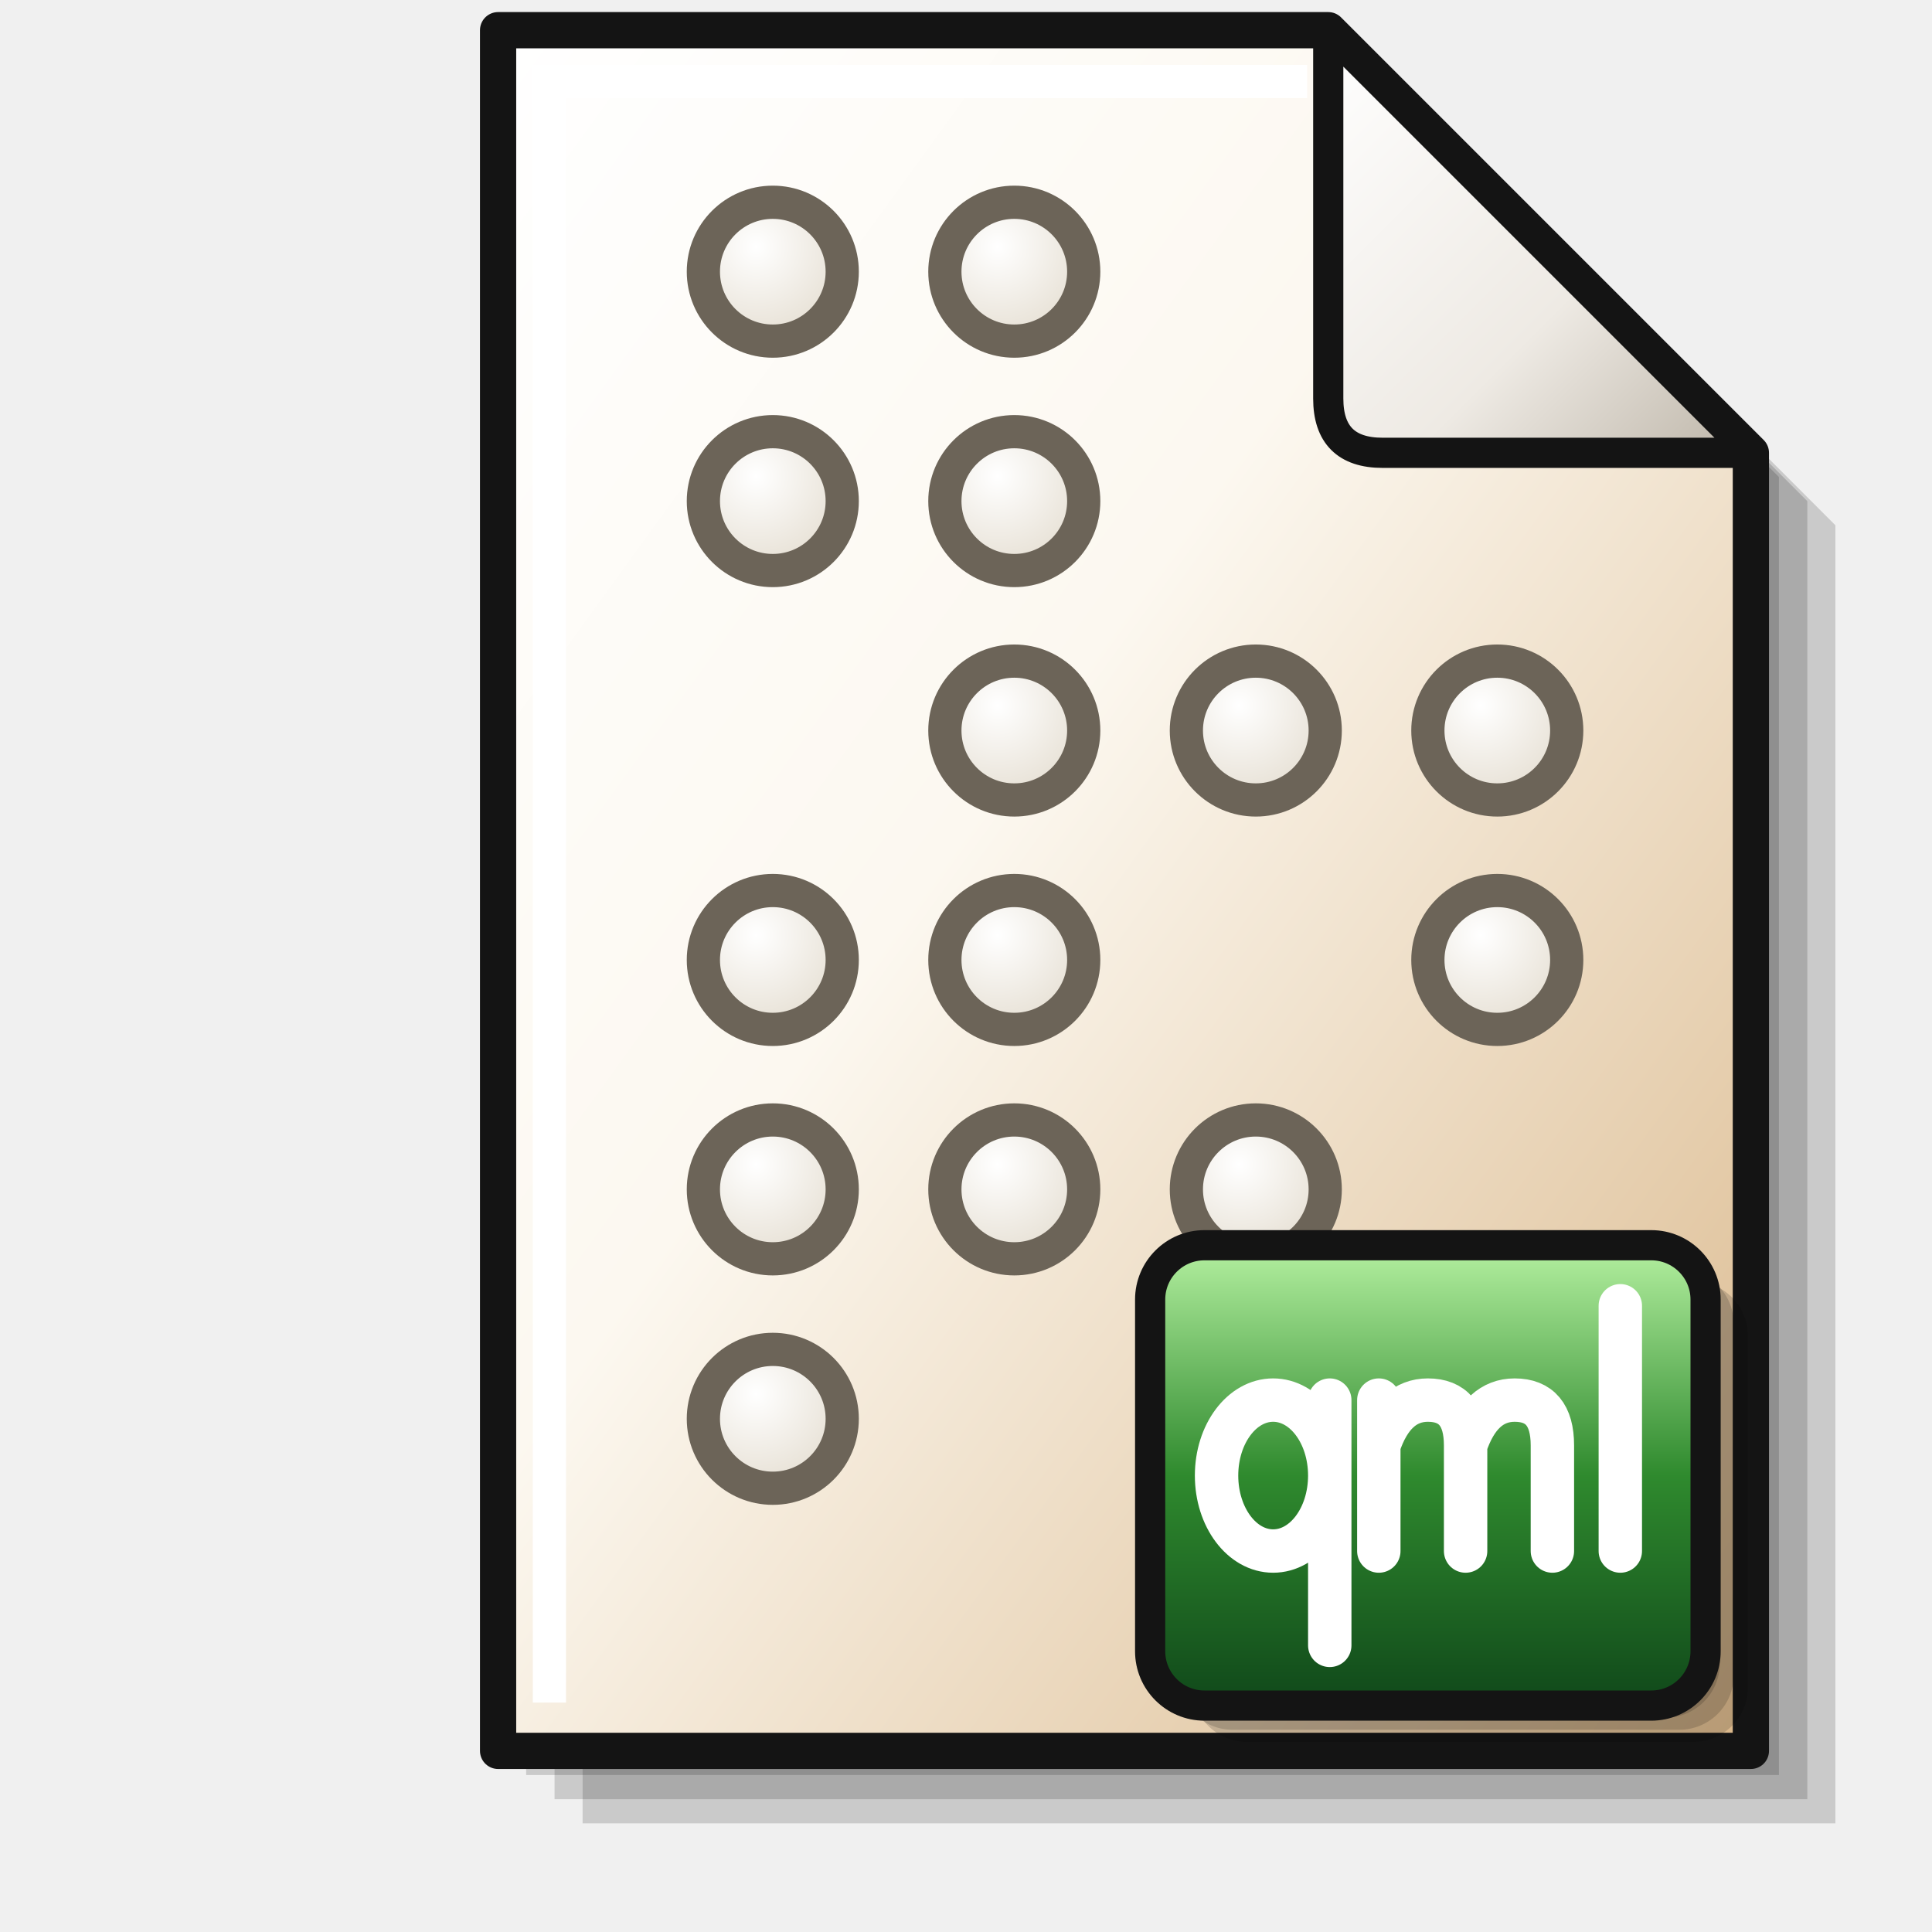
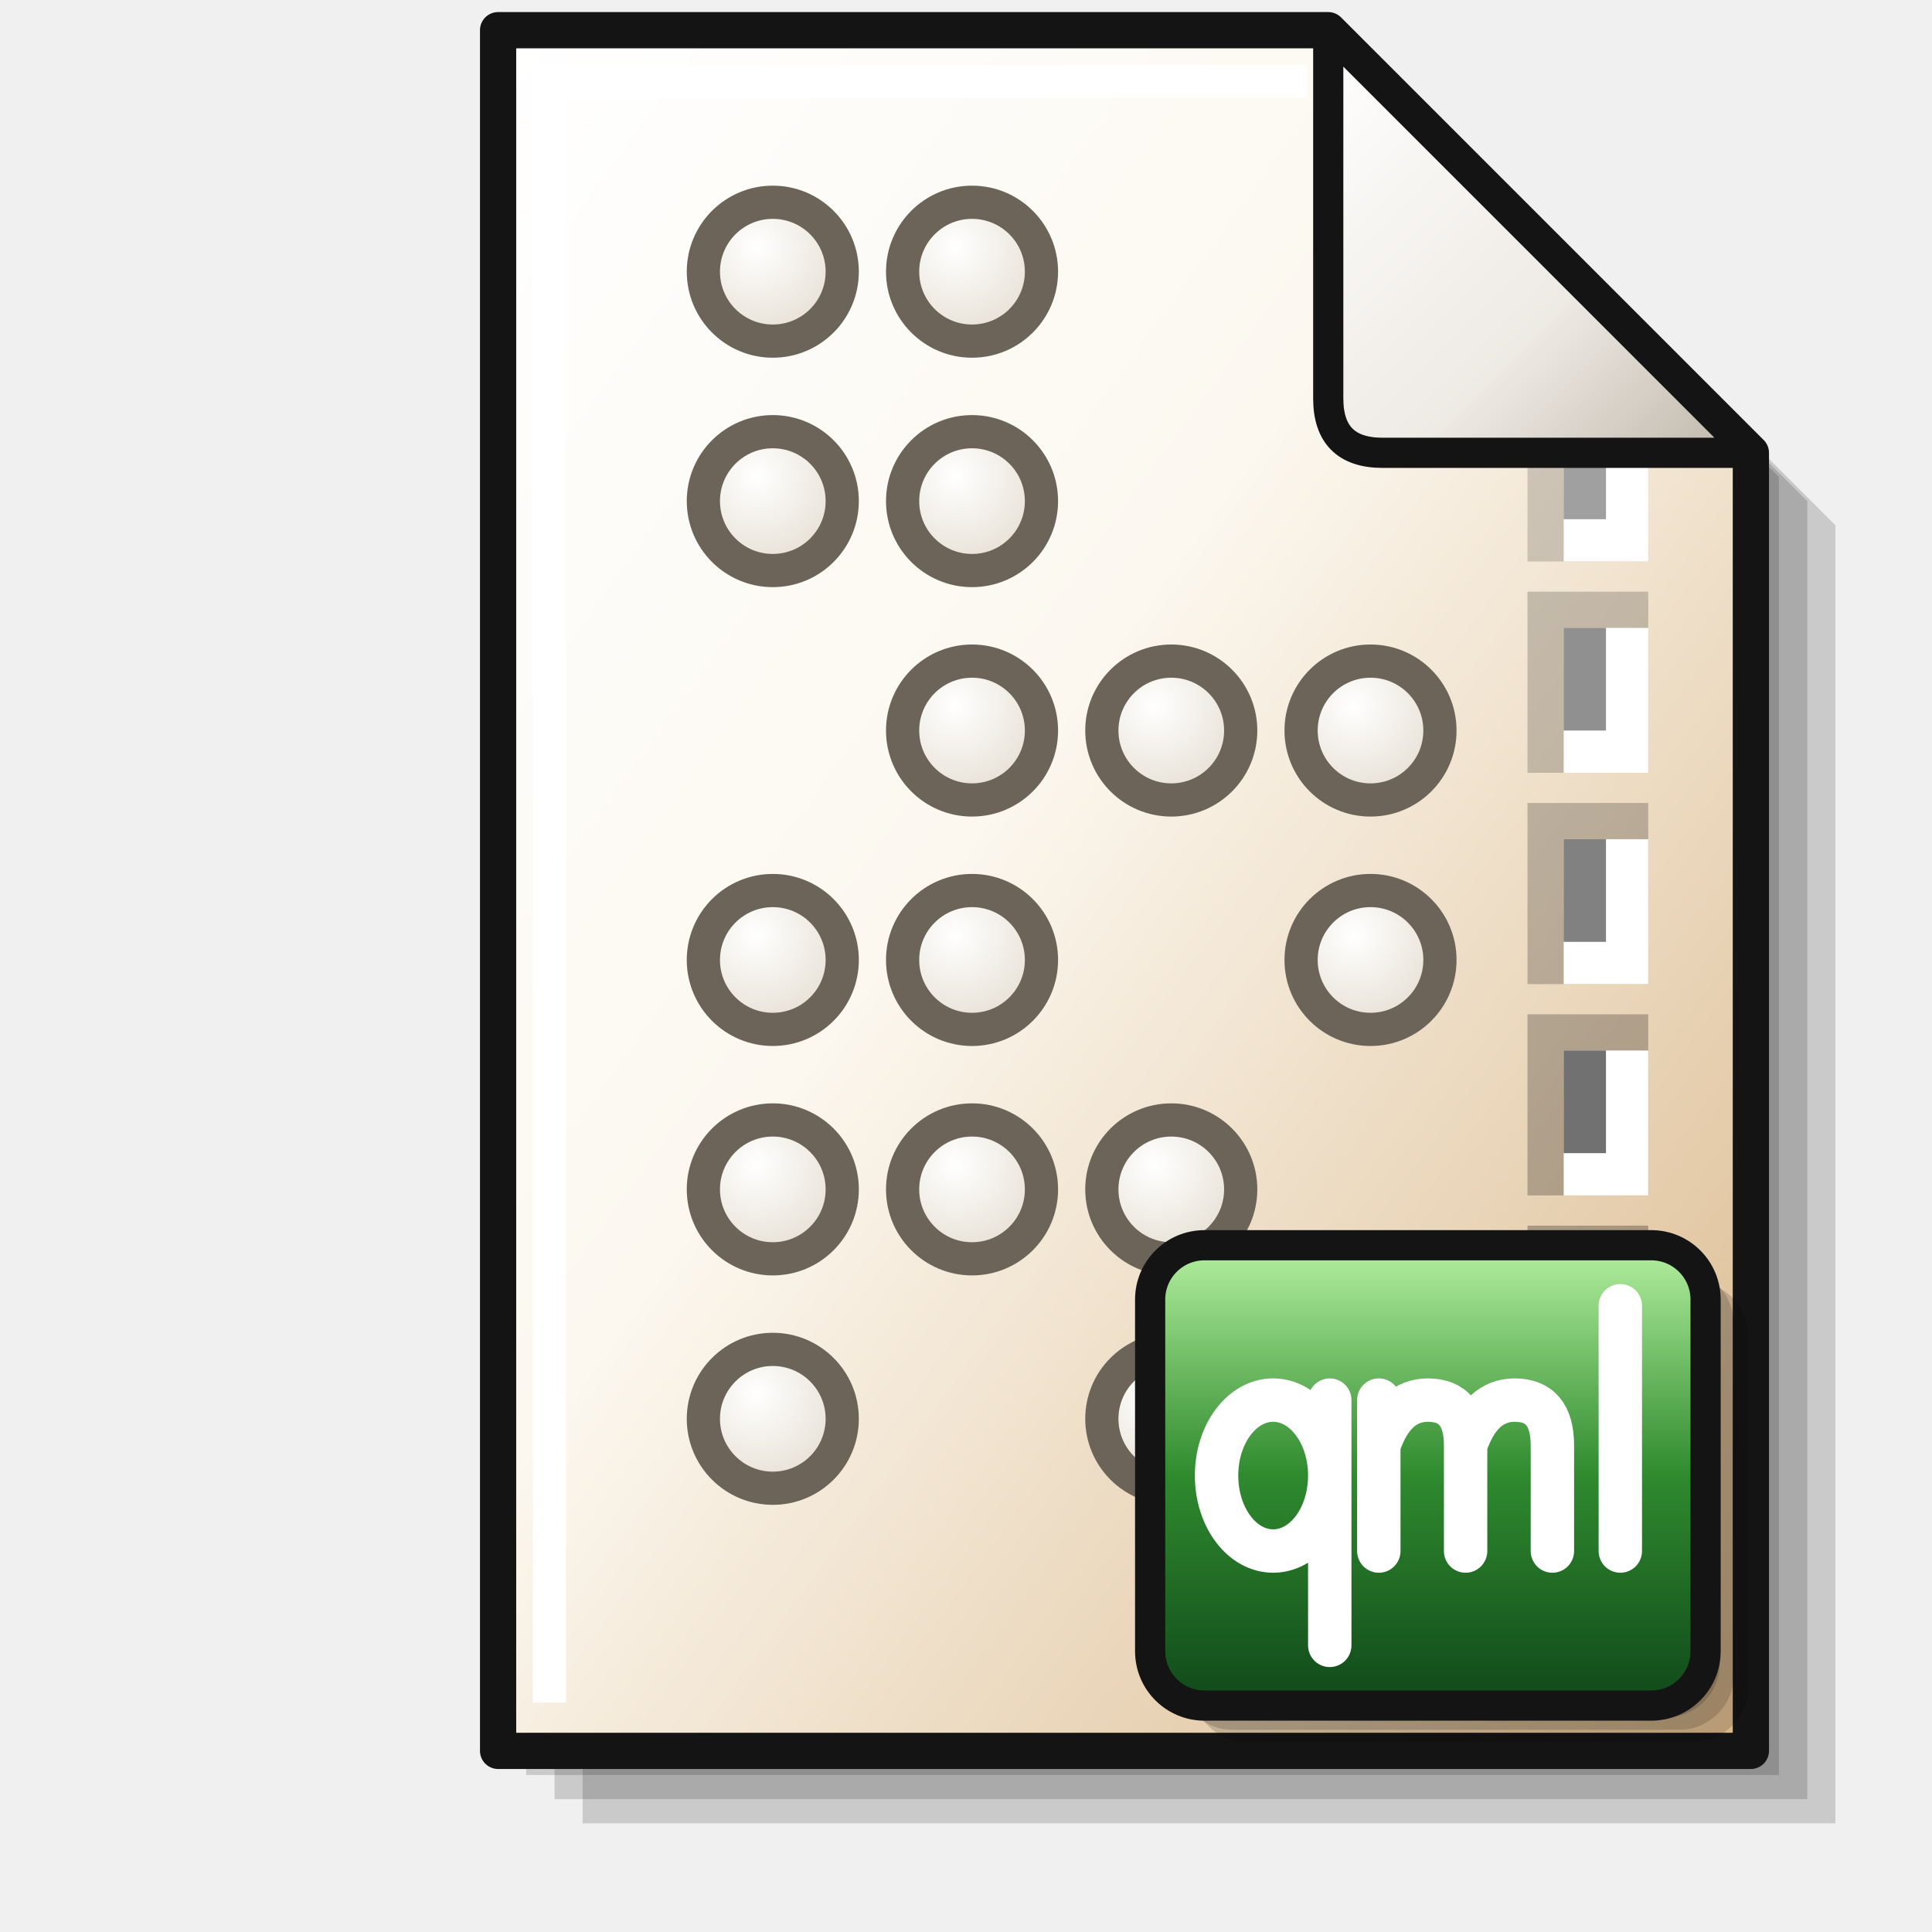
<svg xmlns="http://www.w3.org/2000/svg" width="64" height="64" viewBox="0 0 64 64">
  <defs>
    <linearGradient id="l1" x1="0" y1="0" x2="1" y2="1">
      <stop offset="0" stop-color="#ffffff" />
      <stop offset="0.42" stop-color="#fcf8f0" />
      <stop offset="1" stop-color="#d9b688" />
    </linearGradient>
    <linearGradient id="l2" x1="0" y1="0" x2="1" y2="1">
      <stop offset="0" stop-color="#ffffff" />
      <stop offset="0.6" stop-color="#eeeae4" />
      <stop offset="1" stop-color="#bdb5a8" />
    </linearGradient>
    <radialGradient id="r3" cx="0.38" cy="0.32" r="0.75" fx="0.38" fy="0.32">
      <stop offset="0" stop-color="#ffffff" />
      <stop offset="1" stop-color="#e4ddd0" />
    </radialGradient>
    <radialGradient id="r4" cx="0.38" cy="0.32" r="0.75" fx="0.38" fy="0.32">
      <stop offset="0" stop-color="#ffffff" />
      <stop offset="1" stop-color="#e4ddd0" />
    </radialGradient>
    <radialGradient id="r5" cx="0.38" cy="0.32" r="0.75" fx="0.38" fy="0.32">
      <stop offset="0" stop-color="#ffffff" />
      <stop offset="1" stop-color="#e4ddd0" />
    </radialGradient>
    <radialGradient id="r6" cx="0.38" cy="0.32" r="0.75" fx="0.38" fy="0.32">
      <stop offset="0" stop-color="#ffffff" />
      <stop offset="1" stop-color="#e4ddd0" />
    </radialGradient>
    <radialGradient id="r7" cx="0.38" cy="0.32" r="0.75" fx="0.38" fy="0.32">
      <stop offset="0" stop-color="#ffffff" />
      <stop offset="1" stop-color="#e4ddd0" />
    </radialGradient>
    <radialGradient id="r8" cx="0.38" cy="0.32" r="0.75" fx="0.38" fy="0.32">
      <stop offset="0" stop-color="#ffffff" />
      <stop offset="1" stop-color="#e4ddd0" />
    </radialGradient>
    <radialGradient id="r9" cx="0.38" cy="0.32" r="0.75" fx="0.38" fy="0.32">
      <stop offset="0" stop-color="#ffffff" />
      <stop offset="1" stop-color="#e4ddd0" />
    </radialGradient>
    <radialGradient id="r10" cx="0.38" cy="0.32" r="0.75" fx="0.38" fy="0.32">
      <stop offset="0" stop-color="#ffffff" />
      <stop offset="1" stop-color="#e4ddd0" />
    </radialGradient>
    <radialGradient id="r11" cx="0.38" cy="0.32" r="0.75" fx="0.38" fy="0.32">
      <stop offset="0" stop-color="#ffffff" />
      <stop offset="1" stop-color="#e4ddd0" />
    </radialGradient>
    <radialGradient id="r12" cx="0.38" cy="0.32" r="0.75" fx="0.38" fy="0.32">
      <stop offset="0" stop-color="#ffffff" />
      <stop offset="1" stop-color="#e4ddd0" />
    </radialGradient>
    <radialGradient id="r13" cx="0.38" cy="0.32" r="0.75" fx="0.38" fy="0.32">
      <stop offset="0" stop-color="#ffffff" />
      <stop offset="1" stop-color="#e4ddd0" />
    </radialGradient>
    <radialGradient id="r14" cx="0.38" cy="0.32" r="0.75" fx="0.38" fy="0.32">
      <stop offset="0" stop-color="#ffffff" />
      <stop offset="1" stop-color="#e4ddd0" />
    </radialGradient>
    <radialGradient id="r15" cx="0.38" cy="0.32" r="0.75" fx="0.38" fy="0.32">
      <stop offset="0" stop-color="#ffffff" />
      <stop offset="1" stop-color="#e4ddd0" />
    </radialGradient>
    <radialGradient id="r16" cx="0.38" cy="0.32" r="0.75" fx="0.38" fy="0.32">
      <stop offset="0" stop-color="#ffffff" />
      <stop offset="1" stop-color="#e4ddd0" />
    </radialGradient>
    <radialGradient id="r17" cx="0.38" cy="0.32" r="0.75" fx="0.38" fy="0.32">
      <stop offset="0" stop-color="#ffffff" />
      <stop offset="1" stop-color="#e4ddd0" />
    </radialGradient>
    <radialGradient id="r18" cx="0.38" cy="0.32" r="0.75" fx="0.38" fy="0.32">
      <stop offset="0" stop-color="#ffffff" />
      <stop offset="1" stop-color="#e4ddd0" />
    </radialGradient>
    <linearGradient id="l19" x1="0" y1="0" x2="0" y2="1">
      <stop offset="0" stop-color="#b4f0a0" />
      <stop offset="0.5" stop-color="#2f8a2e" />
      <stop offset="1" stop-color="#10481a" />
    </linearGradient>
  </defs>
  <g>
    <path d="M16.5,1H44L58,15V58H16.5Z" fill="#000" fill-opacity="0.160" transform="translate(0.93,0.80)" />
    <path d="M16.5,1H44L58,15V58H16.5Z" fill="#000" fill-opacity="0.160" transform="translate(1.87,1.60)" />
    <path d="M16.5,1H44L58,15V58H16.5Z" fill="#000" fill-opacity="0.160" transform="translate(2.80,2.40)" />
  </g>
  <path d="M16.5,1H44L58,15V58H16.5Z" fill="url(#l1)" stroke="#141414" stroke-width="1.2" stroke-linejoin="round" />
  <path d="M18.2,56.4V2.7H43.3" fill="none" stroke="#fff" stroke-width="1.1" />
+   <path d="M50.6,12.6h4.0v6.0h-4.0Z" fill="#000" fill-opacity="0.165" />
+   <path d="M51.8,13.8h2.8v4.8h-2.8Z" fill="#fff" />
+   <path d="M51.8,13.8h1.4v3.4h-1.4Z" fill="#000" fill-opacity="0.374" />
+   <path d="M50.6,19.6h4.0v6.0h-4.0Z" fill="#000" fill-opacity="0.192" />
+   <path d="M51.8,20.8h2.8v4.8h-2.8Z" fill="#fff" />
+   <path d="M51.8,20.8h1.4v3.4h-1.4Z" fill="#000" fill-opacity="0.435" />
+   <path d="M50.6,26.6h4.0v6.0h-4.0Z" fill="#000" fill-opacity="0.219" />
+   <path d="M51.8,27.8h2.8v4.8h-2.8Z" fill="#fff" />
+   <path d="M51.8,27.8h1.4v3.4h-1.4Z" fill="#000" fill-opacity="0.496" />
+   <path d="M50.6,33.6h4.0v6.0h-4.0Z" fill="#000" fill-opacity="0.246" />
+   <path d="M51.8,34.8h2.8v4.8h-2.8Z" fill="#fff" />
+   <path d="M51.8,34.8h1.4v3.4h-1.4Z" fill="#000" fill-opacity="0.558" />
+   <path d="M50.6,40.6h4.0v6.0h-4.0Z" fill="#000" fill-opacity="0.273" />
+   <path d="M51.8,41.8h2.8v4.8h-2.8Z" fill="#fff" />
+   <path d="M51.8,41.8h1.4v3.4h-1.4Z" fill="#000" fill-opacity="0.619" />
+   <path d="M50.6,47.6h4.0v6.0h-4.0Z" fill="#000" fill-opacity="0.300" />
+   <path d="M51.8,48.8h2.8v4.8h-2.8Z" fill="#fff" />
+   <path d="M51.8,48.8h1.4v3.4h-1.4Z" fill="#000" fill-opacity="0.680" />
  <path d="M44,1V13.2Q44,15 45.8,15H58Z" fill="url(#l2)" stroke="#141414" stroke-width="1" stroke-linejoin="round" />
  <path d="M27.9,9.0A2.3,2.3 0 1 0 23.3,9.0A2.3,2.3 0 1 0 27.9,9.0Z" fill="url(#r3)" stroke="#6c6458" stroke-width="1.1" stroke-linejoin="round" />
-   <path d="M35.9,9.0A2.3,2.3 0 1 0 31.3,9.0A2.3,2.3 0 1 0 35.9,9.0Z" fill="url(#r4)" stroke="#6c6458" stroke-width="1.1" stroke-linejoin="round" />
+   <path d="M34.5,9.0A2.3,2.3 0 1 0 29.9,9.0A2.3,2.3 0 1 0 34.5,9.0Z" fill="url(#r4)" stroke="#6c6458" stroke-width="1.1" stroke-linejoin="round" />
  <path d="M27.9,16.6A2.3,2.3 0 1 0 23.3,16.6A2.3,2.3 0 1 0 27.9,16.6Z" fill="url(#r5)" stroke="#6c6458" stroke-width="1.1" stroke-linejoin="round" />
-   <path d="M35.9,16.6A2.3,2.3 0 1 0 31.3,16.6A2.3,2.3 0 1 0 35.9,16.6Z" fill="url(#r6)" stroke="#6c6458" stroke-width="1.1" stroke-linejoin="round" />
-   <path d="M35.9,24.2A2.3,2.3 0 1 0 31.3,24.2A2.3,2.3 0 1 0 35.9,24.2Z" fill="url(#r7)" stroke="#6c6458" stroke-width="1.1" stroke-linejoin="round" />
-   <path d="M43.9,24.2A2.3,2.3 0 1 0 39.3,24.2A2.3,2.3 0 1 0 43.9,24.2Z" fill="url(#r8)" stroke="#6c6458" stroke-width="1.1" stroke-linejoin="round" />
-   <path d="M51.9,24.2A2.3,2.3 0 1 0 47.3,24.2A2.3,2.3 0 1 0 51.9,24.2Z" fill="url(#r9)" stroke="#6c6458" stroke-width="1.1" stroke-linejoin="round" />
+   <path d="M34.5,16.6A2.3,2.3 0 1 0 29.9,16.6A2.3,2.3 0 1 0 34.5,16.6Z" fill="url(#r6)" stroke="#6c6458" stroke-width="1.1" stroke-linejoin="round" />
+   <path d="M34.5,24.2A2.3,2.3 0 1 0 29.9,24.2A2.3,2.3 0 1 0 34.5,24.2Z" fill="url(#r7)" stroke="#6c6458" stroke-width="1.1" stroke-linejoin="round" />
+   <path d="M41.1,24.2A2.3,2.3 0 1 0 36.5,24.2A2.3,2.3 0 1 0 41.1,24.2Z" fill="url(#r8)" stroke="#6c6458" stroke-width="1.1" stroke-linejoin="round" />
+   <path d="M47.7,24.2A2.3,2.3 0 1 0 43.1,24.2A2.3,2.3 0 1 0 47.7,24.2Z" fill="url(#r9)" stroke="#6c6458" stroke-width="1.1" stroke-linejoin="round" />
  <path d="M27.9,31.8A2.3,2.3 0 1 0 23.3,31.8A2.3,2.3 0 1 0 27.9,31.8Z" fill="url(#r10)" stroke="#6c6458" stroke-width="1.1" stroke-linejoin="round" />
-   <path d="M35.9,31.8A2.3,2.3 0 1 0 31.3,31.8A2.3,2.3 0 1 0 35.9,31.8Z" fill="url(#r11)" stroke="#6c6458" stroke-width="1.1" stroke-linejoin="round" />
-   <path d="M51.9,31.8A2.3,2.3 0 1 0 47.3,31.8A2.3,2.3 0 1 0 51.9,31.8Z" fill="url(#r12)" stroke="#6c6458" stroke-width="1.1" stroke-linejoin="round" />
+   <path d="M34.5,31.8A2.3,2.3 0 1 0 29.9,31.8A2.3,2.3 0 1 0 34.5,31.8Z" fill="url(#r11)" stroke="#6c6458" stroke-width="1.1" stroke-linejoin="round" />
+   <path d="M47.7,31.8A2.3,2.3 0 1 0 43.1,31.8A2.3,2.3 0 1 0 47.7,31.8Z" fill="url(#r12)" stroke="#6c6458" stroke-width="1.1" stroke-linejoin="round" />
  <path d="M27.9,39.4A2.3,2.3 0 1 0 23.3,39.4A2.3,2.3 0 1 0 27.9,39.4Z" fill="url(#r13)" stroke="#6c6458" stroke-width="1.1" stroke-linejoin="round" />
-   <path d="M35.9,39.4A2.3,2.3 0 1 0 31.3,39.4A2.3,2.3 0 1 0 35.9,39.4Z" fill="url(#r14)" stroke="#6c6458" stroke-width="1.1" stroke-linejoin="round" />
-   <path d="M43.9,39.4A2.3,2.3 0 1 0 39.3,39.4A2.3,2.3 0 1 0 43.9,39.4Z" fill="url(#r15)" stroke="#6c6458" stroke-width="1.1" stroke-linejoin="round" />
+   <path d="M34.5,39.4A2.3,2.3 0 1 0 29.9,39.4A2.3,2.3 0 1 0 34.5,39.4Z" fill="url(#r14)" stroke="#6c6458" stroke-width="1.1" stroke-linejoin="round" />
+   <path d="M41.1,39.4A2.3,2.3 0 1 0 36.5,39.4A2.3,2.3 0 1 0 41.1,39.4Z" fill="url(#r15)" stroke="#6c6458" stroke-width="1.1" stroke-linejoin="round" />
  <path d="M27.9,47.0A2.3,2.3 0 1 0 23.3,47.0A2.3,2.3 0 1 0 27.9,47.0Z" fill="url(#r16)" stroke="#6c6458" stroke-width="1.1" stroke-linejoin="round" />
-   <path d="M43.9,47.0A2.3,2.3 0 1 0 39.3,47.0A2.3,2.3 0 1 0 43.9,47.0Z" fill="url(#r17)" stroke="#6c6458" stroke-width="1.1" stroke-linejoin="round" />
-   <path d="M51.9,47.0A2.3,2.3 0 1 0 47.3,47.0A2.3,2.3 0 1 0 51.9,47.0Z" fill="url(#r18)" stroke="#6c6458" stroke-width="1.1" stroke-linejoin="round" />
+   <path d="M41.1,47.0A2.3,2.3 0 1 0 36.5,47.0A2.3,2.3 0 1 0 41.1,47.0Z" fill="url(#r17)" stroke="#6c6458" stroke-width="1.1" stroke-linejoin="round" />
+   <path d="M47.7,47.0A2.3,2.3 0 1 0 43.1,47.0A2.3,2.3 0 1 0 47.7,47.0Z" fill="url(#r18)" stroke="#6c6458" stroke-width="1.1" stroke-linejoin="round" />
  <g>
    <g>
      <path d="M39.9,41.25H54.7A1.8,1.8 0 0 1 56.5,43.05V54.7A1.8,1.8 0 0 1 54.7,56.5H39.9A1.8,1.8 0 0 1 38.1,54.7V43.05A1.8,1.8 0 0 1 39.9,41.25Z" fill="#000" fill-opacity="0.160" transform="translate(0.47,0.40)" />
      <path d="M39.9,41.25H54.7A1.8,1.8 0 0 1 56.5,43.05V54.7A1.8,1.8 0 0 1 54.7,56.5H39.9A1.8,1.8 0 0 1 38.1,54.7V43.05A1.8,1.8 0 0 1 39.9,41.25Z" fill="#000" fill-opacity="0.160" transform="translate(0.93,0.80)" />
      <path d="M39.9,41.25H54.7A1.8,1.8 0 0 1 56.5,43.05V54.7A1.8,1.8 0 0 1 54.7,56.5H39.9A1.8,1.8 0 0 1 38.1,54.7V43.05A1.8,1.8 0 0 1 39.9,41.25Z" fill="#000" fill-opacity="0.160" transform="translate(1.40,1.20)" />
    </g>
    <path d="M39.9,41.25H54.7A1.8,1.8 0 0 1 56.5,43.05V54.7A1.8,1.8 0 0 1 54.7,56.5H39.9A1.8,1.8 0 0 1 38.1,54.7V43.05A1.8,1.8 0 0 1 39.9,41.25Z" fill="url(#l19)" stroke="#141414" stroke-width="1" stroke-linejoin="round" />
    <g transform="translate(40.30,51.38) scale(1.25)" fill="none" stroke="#fff" stroke-width="1.15" stroke-linecap="round" stroke-linejoin="round">
      <path d="M1.5,-4A1.5,2 0 1 0 1.5,0A1.5,2 0 1 0 1.5,-4M3,-4V2.5" transform="translate(0.00,0)" />
      <path d="M0,-4V0M0,-2.8Q.4,-4 1.3,-4Q2.3,-4 2.3,-2.8V0M2.3,-2.8Q2.7,-4 3.6,-4Q4.6,-4 4.6,-2.8V0" transform="translate(4.30,0)" />
      <path d="M.5,-6.5V0" transform="translate(10.20,0)" />
    </g>
  </g>
</svg>
